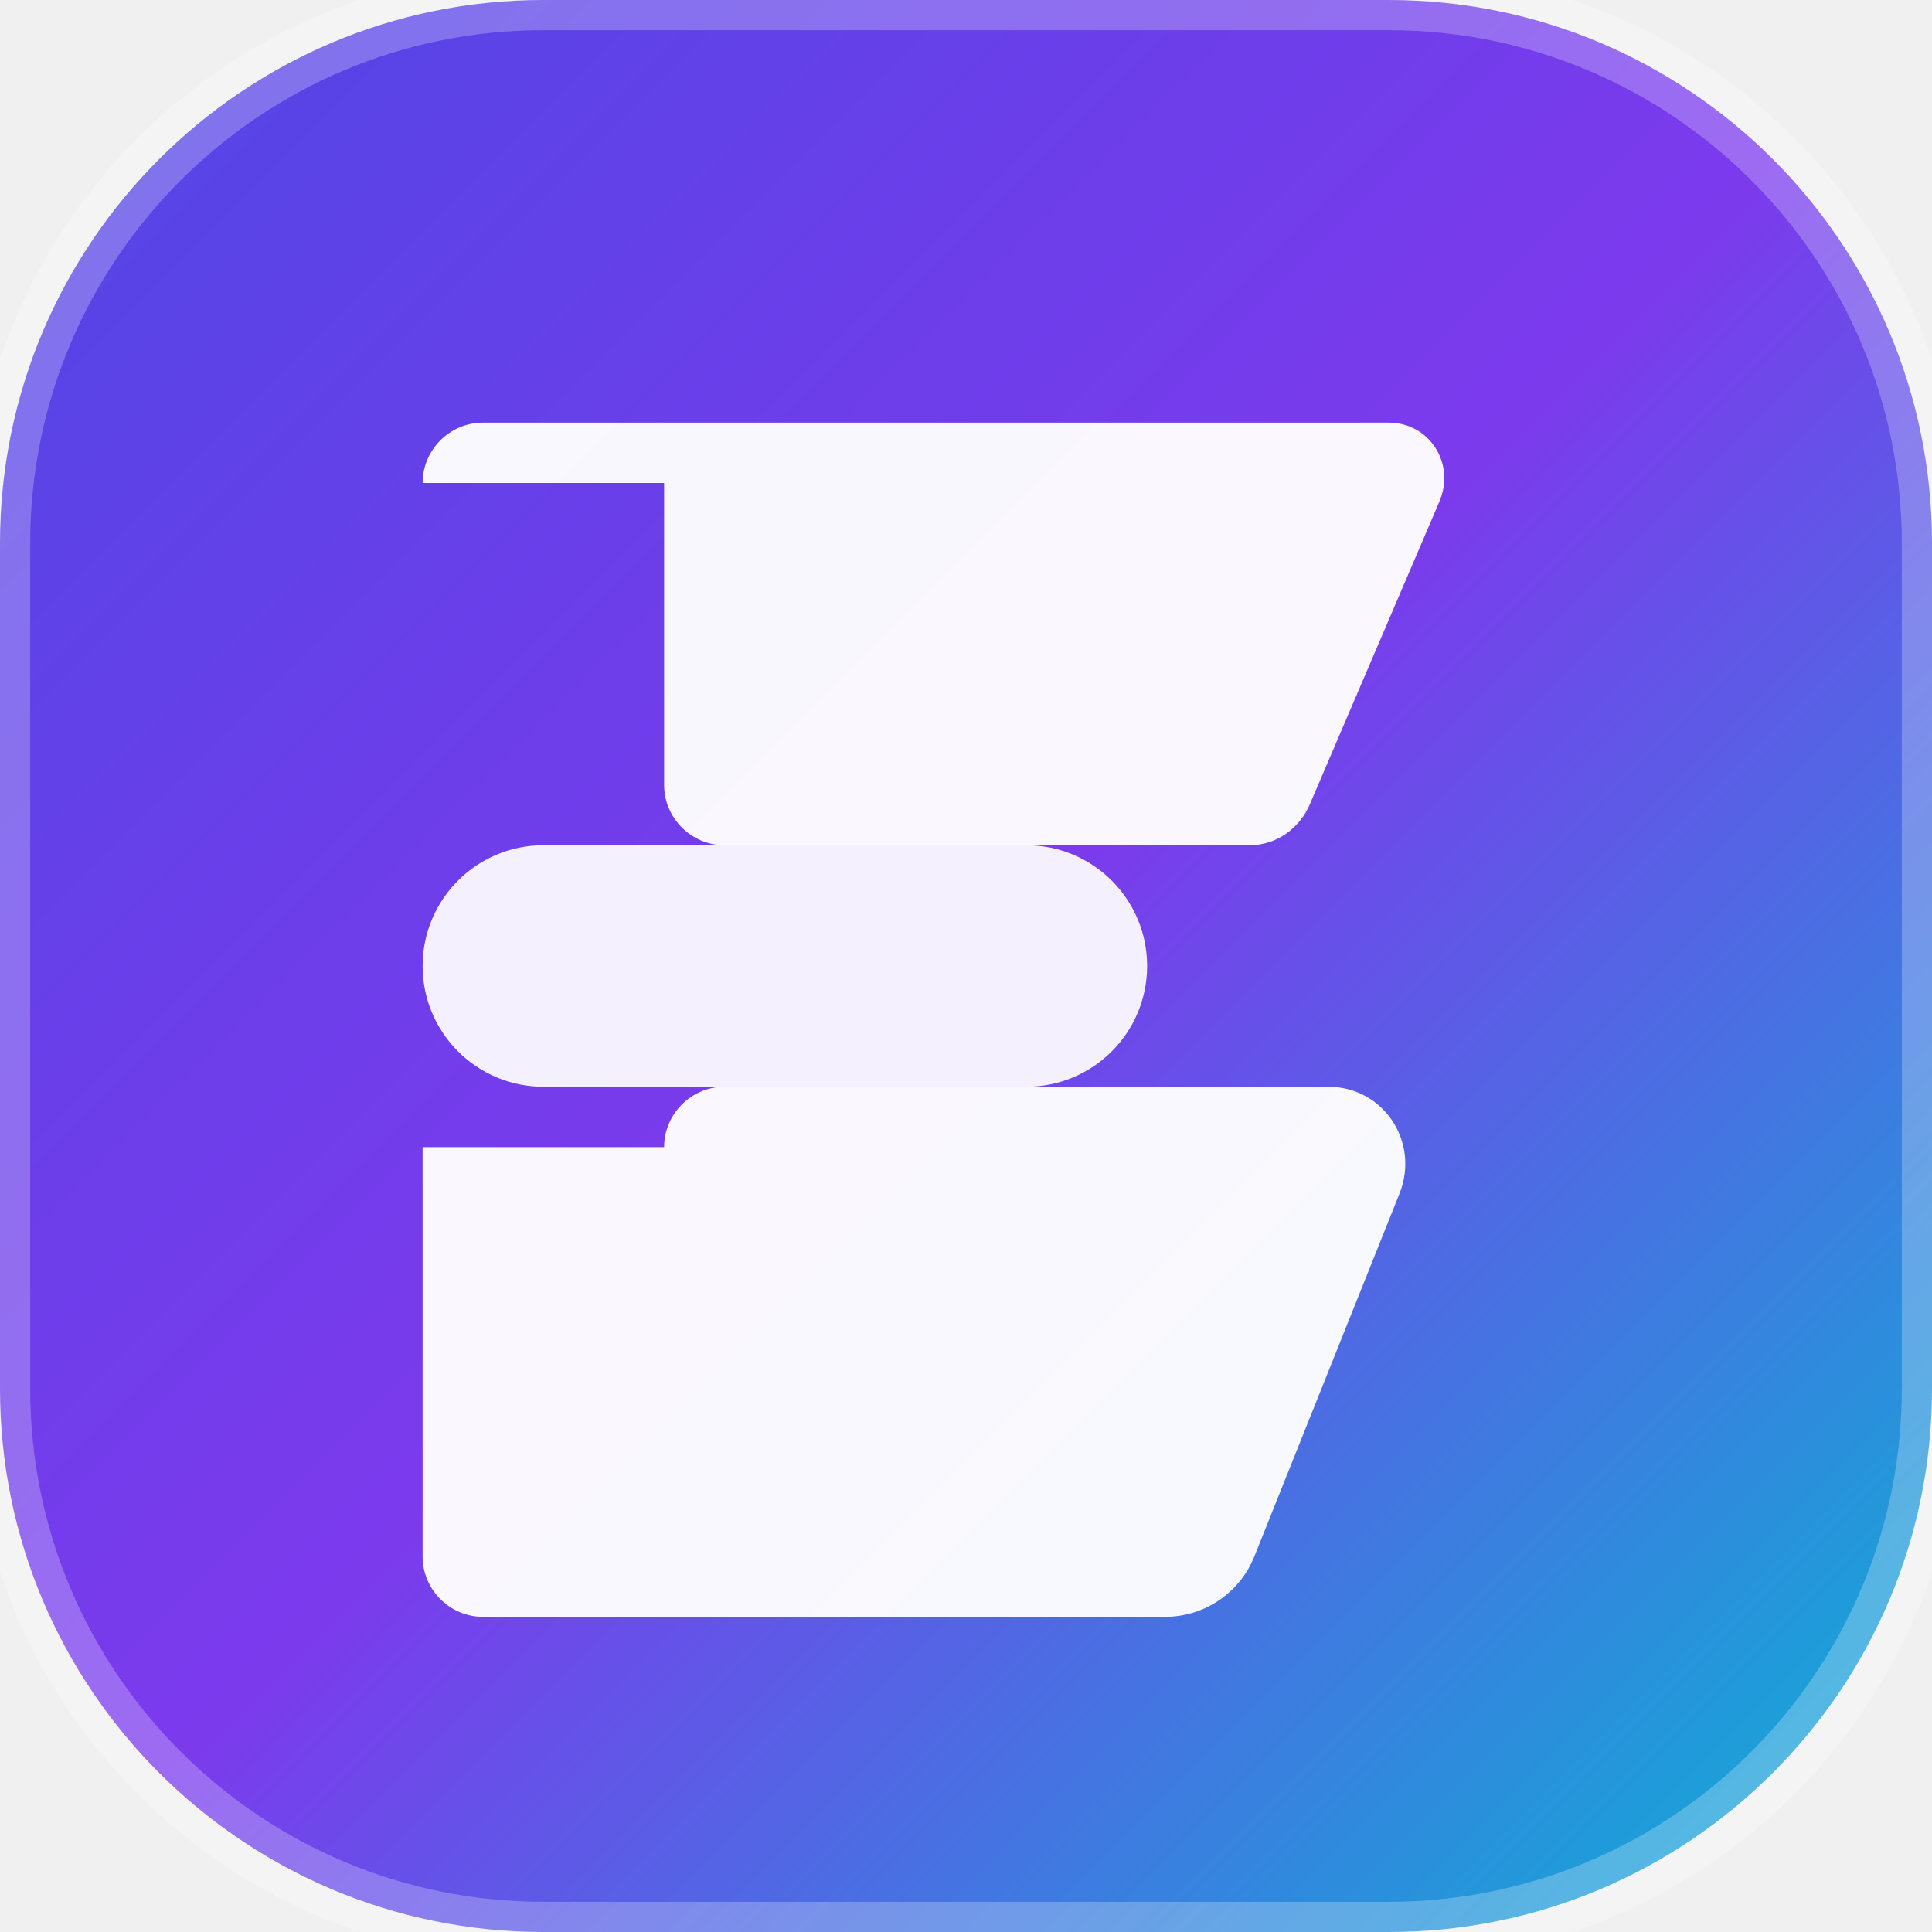
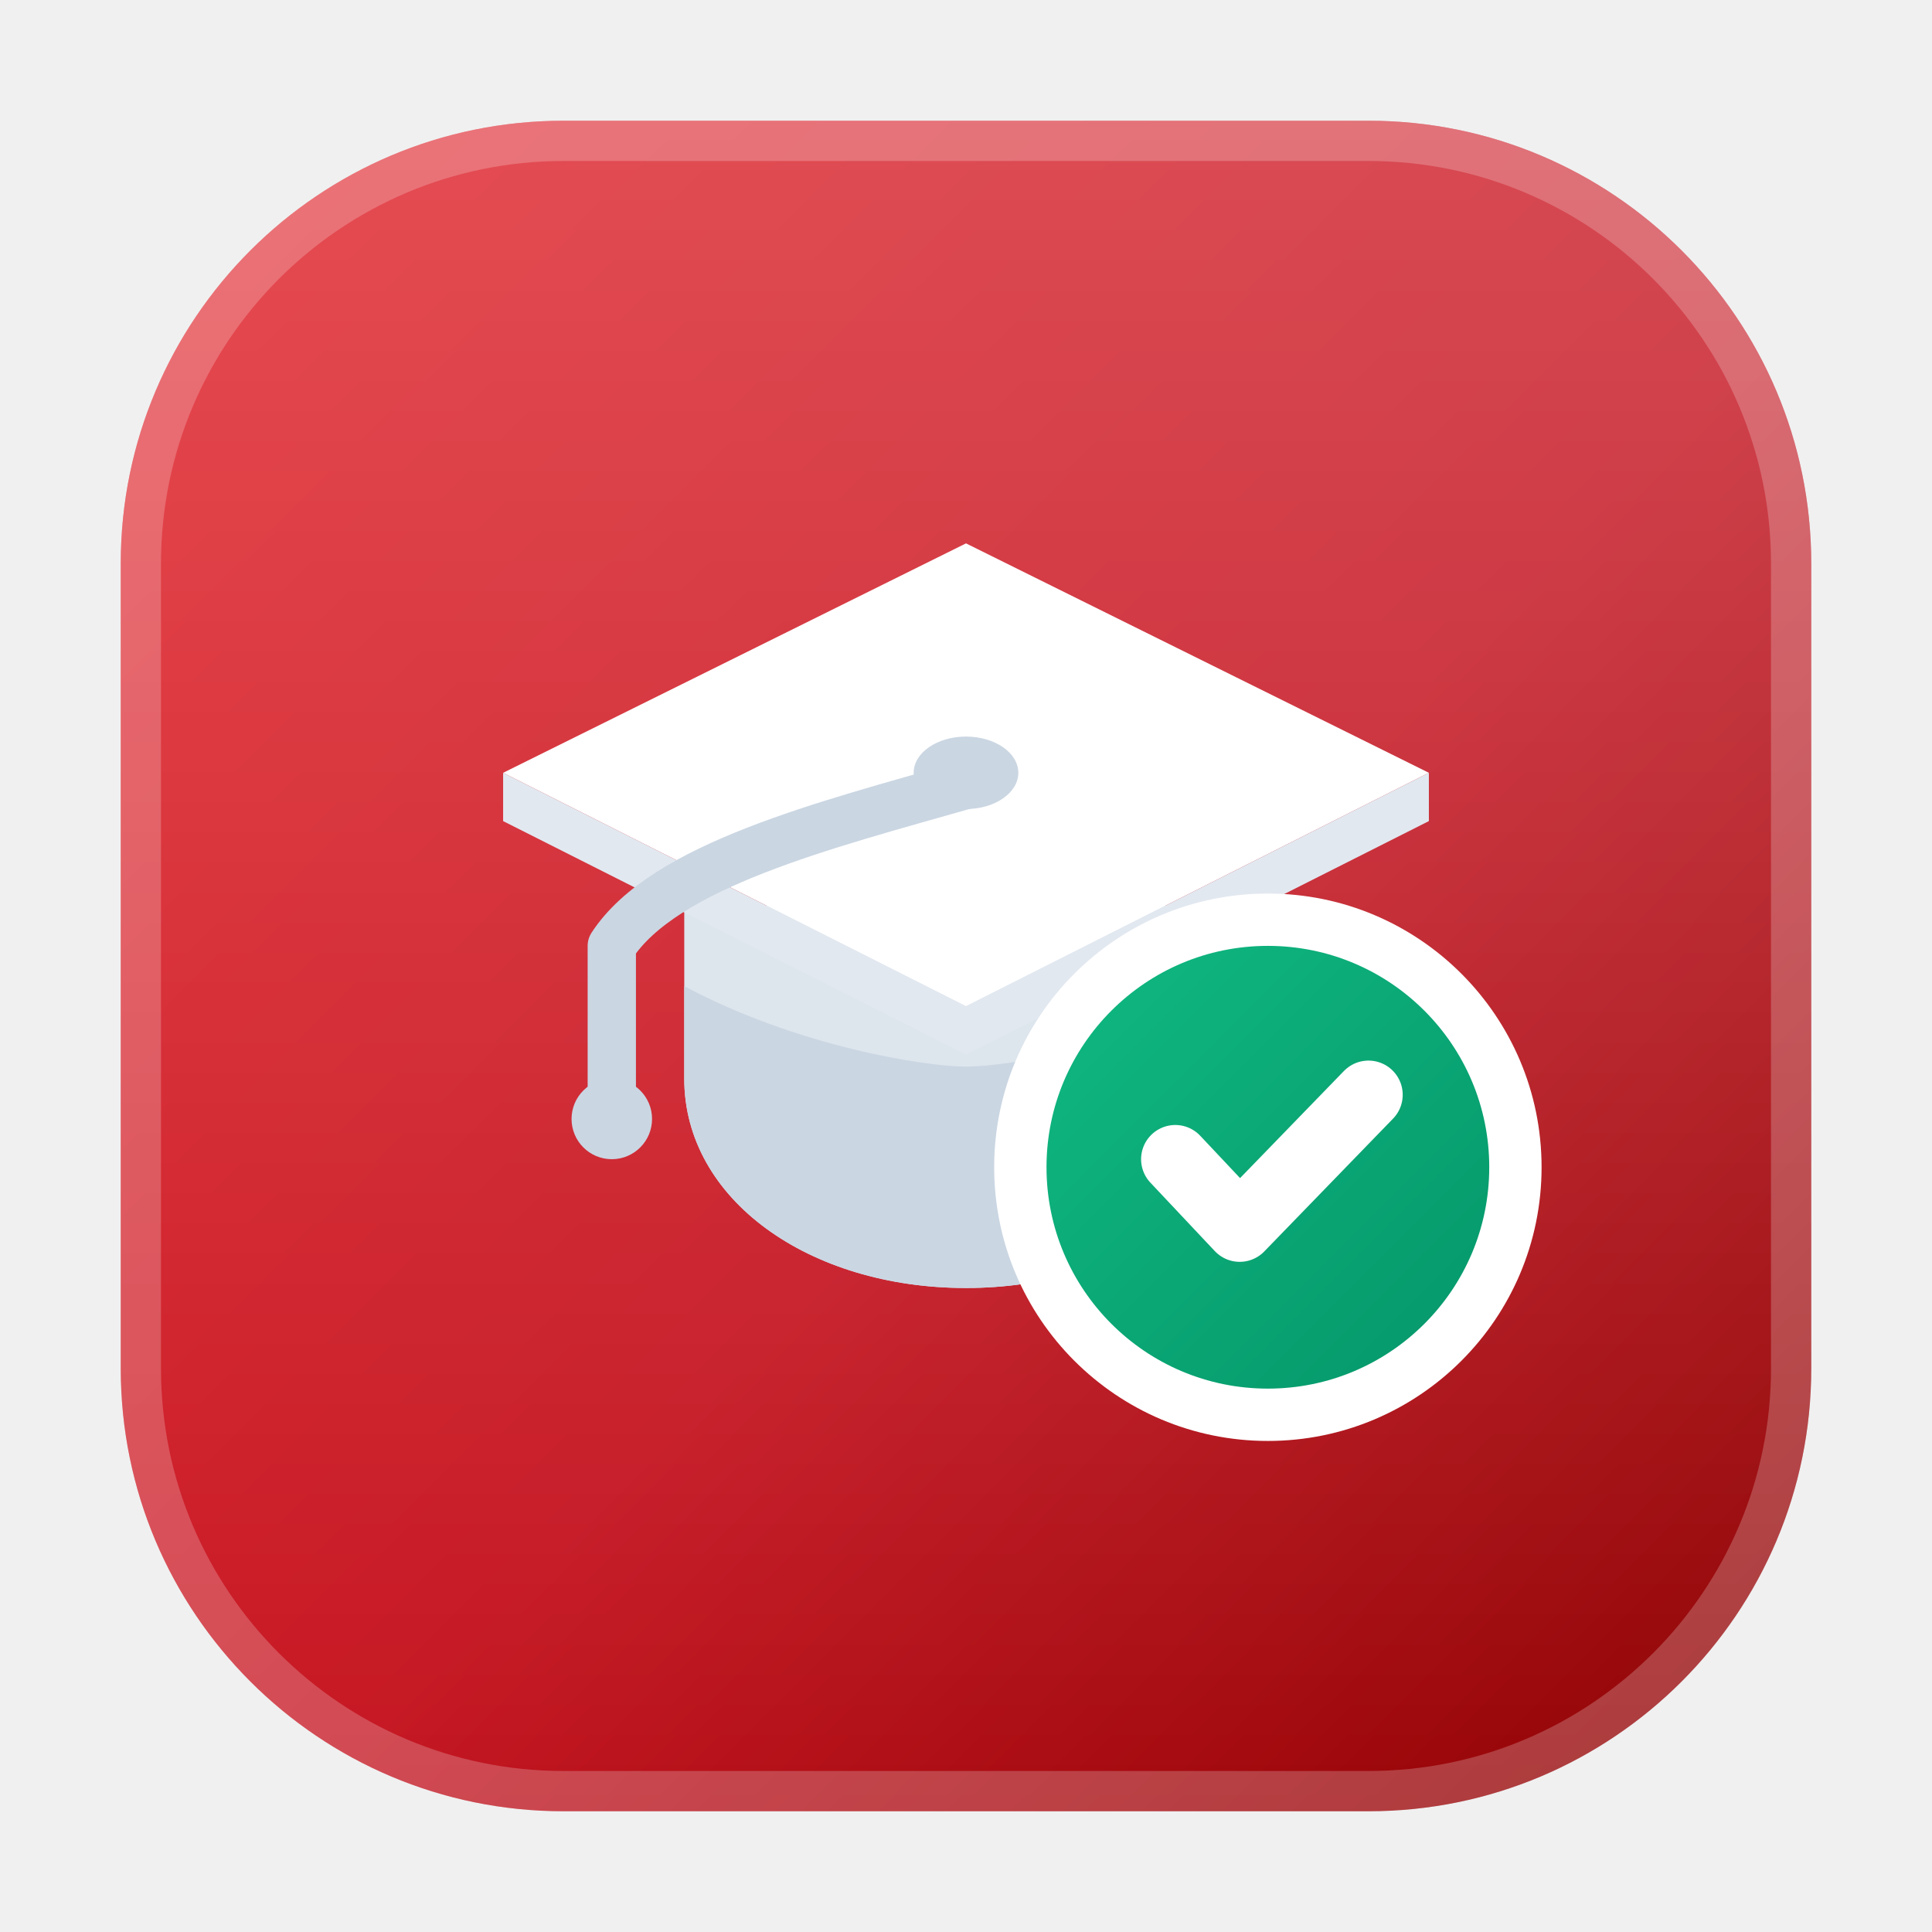
- <svg xmlns="http://www.w3.org/2000/svg" viewBox="0 0 32 32" fill="none">
+ <svg xmlns="http://www.w3.org/2000/svg" viewBox="0 0 48 48" fill="none">
  <defs>
-     <linearGradient id="brandGrad" x1="0%" y1="0%" x2="100%" y2="100%">
-       <stop offset="0%" stop-color="#4f46e5" />
-       <stop offset="50%" stop-color="#7c3aed" />
-       <stop offset="100%" stop-color="#06b6d4" />
+     <linearGradient id="eduShieldGrad" x1="0%" y1="0%" x2="100%" y2="100%">
+       <stop offset="0%" stop-color="#E11B22" />
+       <stop offset="55%" stop-color="#C51622" />
+       <stop offset="100%" stop-color="#8B0000" />
+     </linearGradient>
+     <linearGradient id="eduShieldSheen" x1="50%" y1="0%" x2="50%" y2="100%">
+       <stop offset="0%" stop-color="#FFFFFF" stop-opacity="0.22" />
+       <stop offset="100%" stop-color="#FFFFFF" stop-opacity="0" />
+     </linearGradient>
+     <linearGradient id="badgeGrad" x1="0%" y1="0%" x2="100%" y2="100%">
+       <stop offset="0%" stop-color="#10B981" />
+       <stop offset="100%" stop-color="#059669" />
    </linearGradient>
  </defs>
-   <rect width="32" height="32" rx="9" fill="url(#brandGrad)" />
-   <rect width="32" height="32" rx="9" stroke="rgba(255, 255, 255, 0.25)" stroke-width="1" />
-   <path d="M7 8C7 7.45 7.45 7 8 7H23C23.68 7 24.11 7.68 23.84 8.31L21.7 13.31C21.53 13.72 21.14 14 20.7 14H12C11.45 14 11 13.55 11 13V8" fill="#ffffff" fill-opacity="0.96" />
-   <rect x="7" y="14" width="12" height="4" rx="2" fill="#ffffff" fill-opacity="0.92" />
-   <path d="M11 19C11 18.45 11.45 18 12 18H22C22.92 18 23.52 18.92 23.18 19.77L20.78 25.77C20.54 26.38 19.95 26.78 19.3 26.78H8C7.45 26.78 7 26.33 7 25.78V19" fill="#ffffff" fill-opacity="0.96" />
+   <rect x="3" y="3" width="42" height="42" rx="11" fill="url(#eduShieldGrad)" />
+   <rect x="3" y="3" width="42" height="42" rx="11" fill="url(#eduShieldSheen)" />
+   <rect x="3.5" y="3.5" width="41" height="41" rx="10.5" stroke="rgba(255, 255, 255, 0.22)" stroke-width="1" fill="none" />
+   <path d="M17 22.5V26.8C17 29.8 20.1 32 24 32C27.9 32 31 29.8 31 26.8V22.5" fill="#DDE5ED" />
+   <path d="M17 24.5V26.8C17 29.8 20.1 32 24 32C27.9 32 31 29.8 31 26.8V24.5C28.2 26 25 26.5 24 26.5C23 26.5 19.8 26 17 24.5Z" fill="#CAD6E2" />
+   <path d="M24 13.5L35.5 19.2L24 25L12.5 19.2L24 13.5Z" fill="#FFFFFF" />
+   <path d="M12.5 19.2L24 25L35.5 19.2V20.4L24 26.2L12.5 20.4V19.2Z" fill="#E2E8F0" />
+   <ellipse cx="24" cy="19.2" rx="1.3" ry="0.9" fill="#CAD6E2" />
+   <path d="M24 19.5C20.5 20.5 16.5 21.5 15.2 23.5V27.5" stroke="#CAD6E2" stroke-width="1.2" stroke-linecap="round" stroke-linejoin="round" fill="none" />
+   <circle cx="15.2" cy="27.8" r="1" fill="#CAD6E2" />
+   <circle cx="31.5" cy="29" r="6.8" fill="#FFFFFF" />
+   <circle cx="31.5" cy="29" r="5.5" fill="url(#badgeGrad)" />
+   <path d="M29.2 28.8L30.8 30.5L34 27.2" stroke="#FFFFFF" stroke-width="1.7" stroke-linecap="round" stroke-linejoin="round" fill="none" />
</svg>
